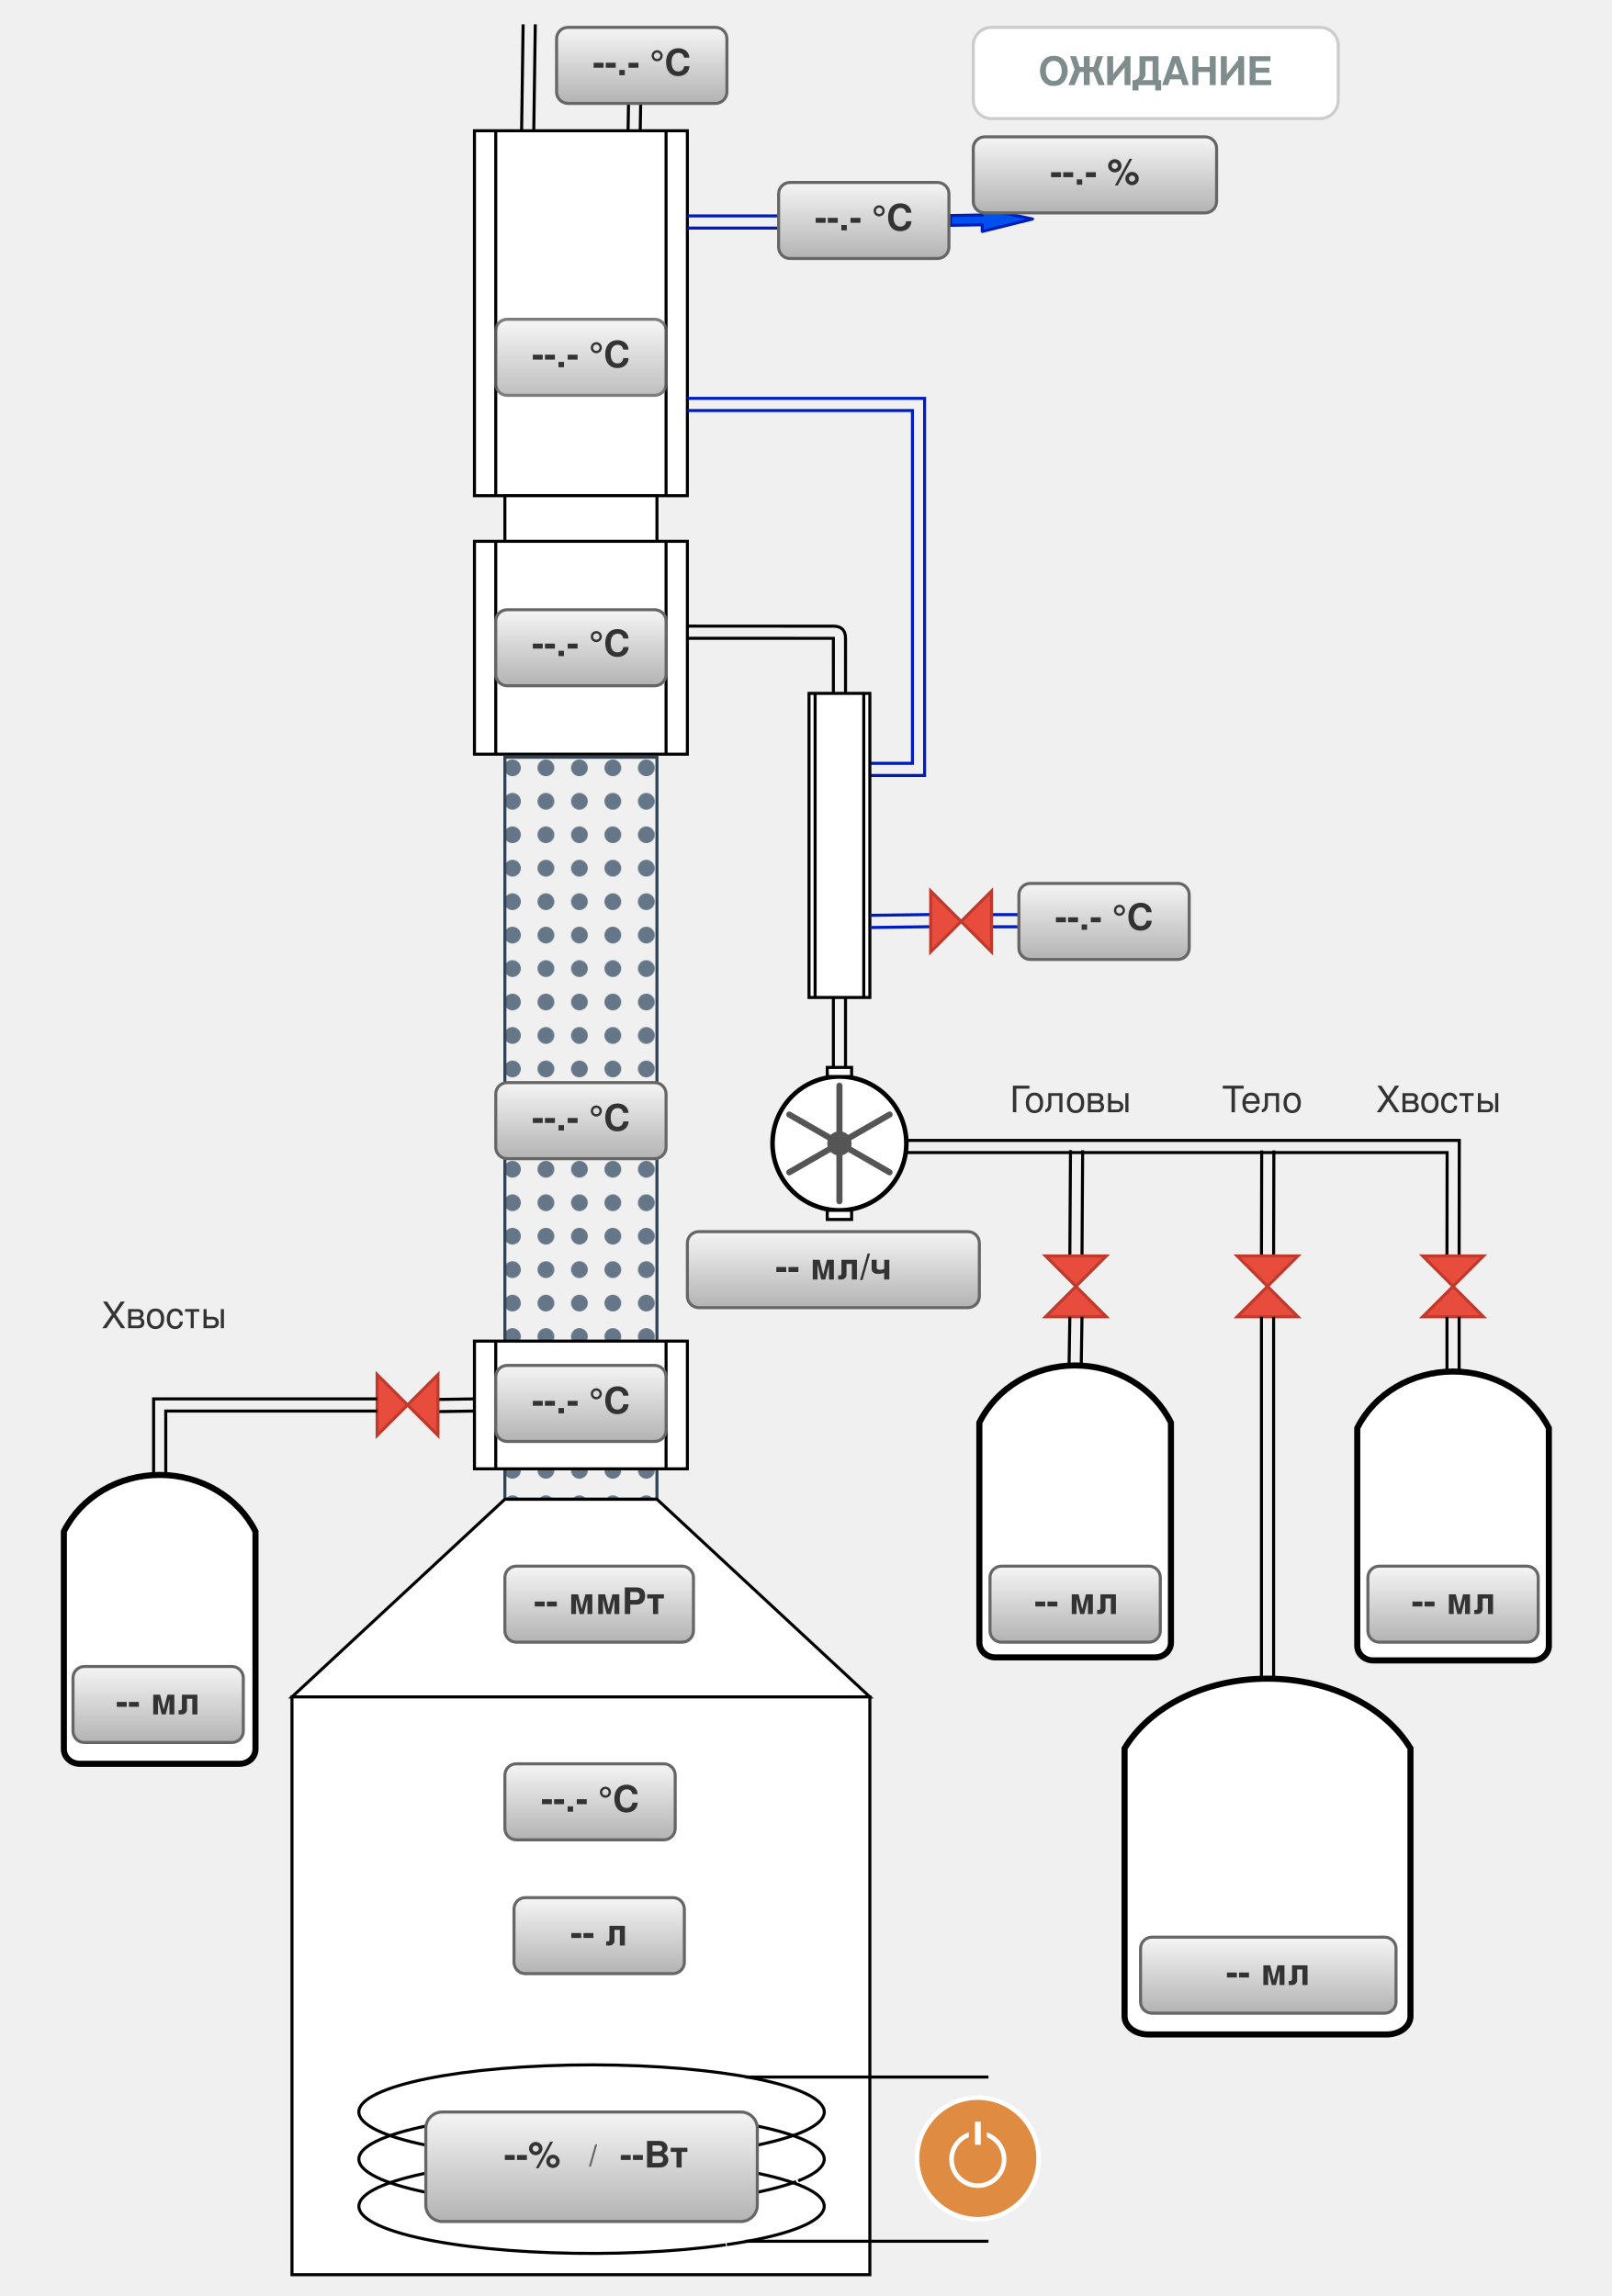
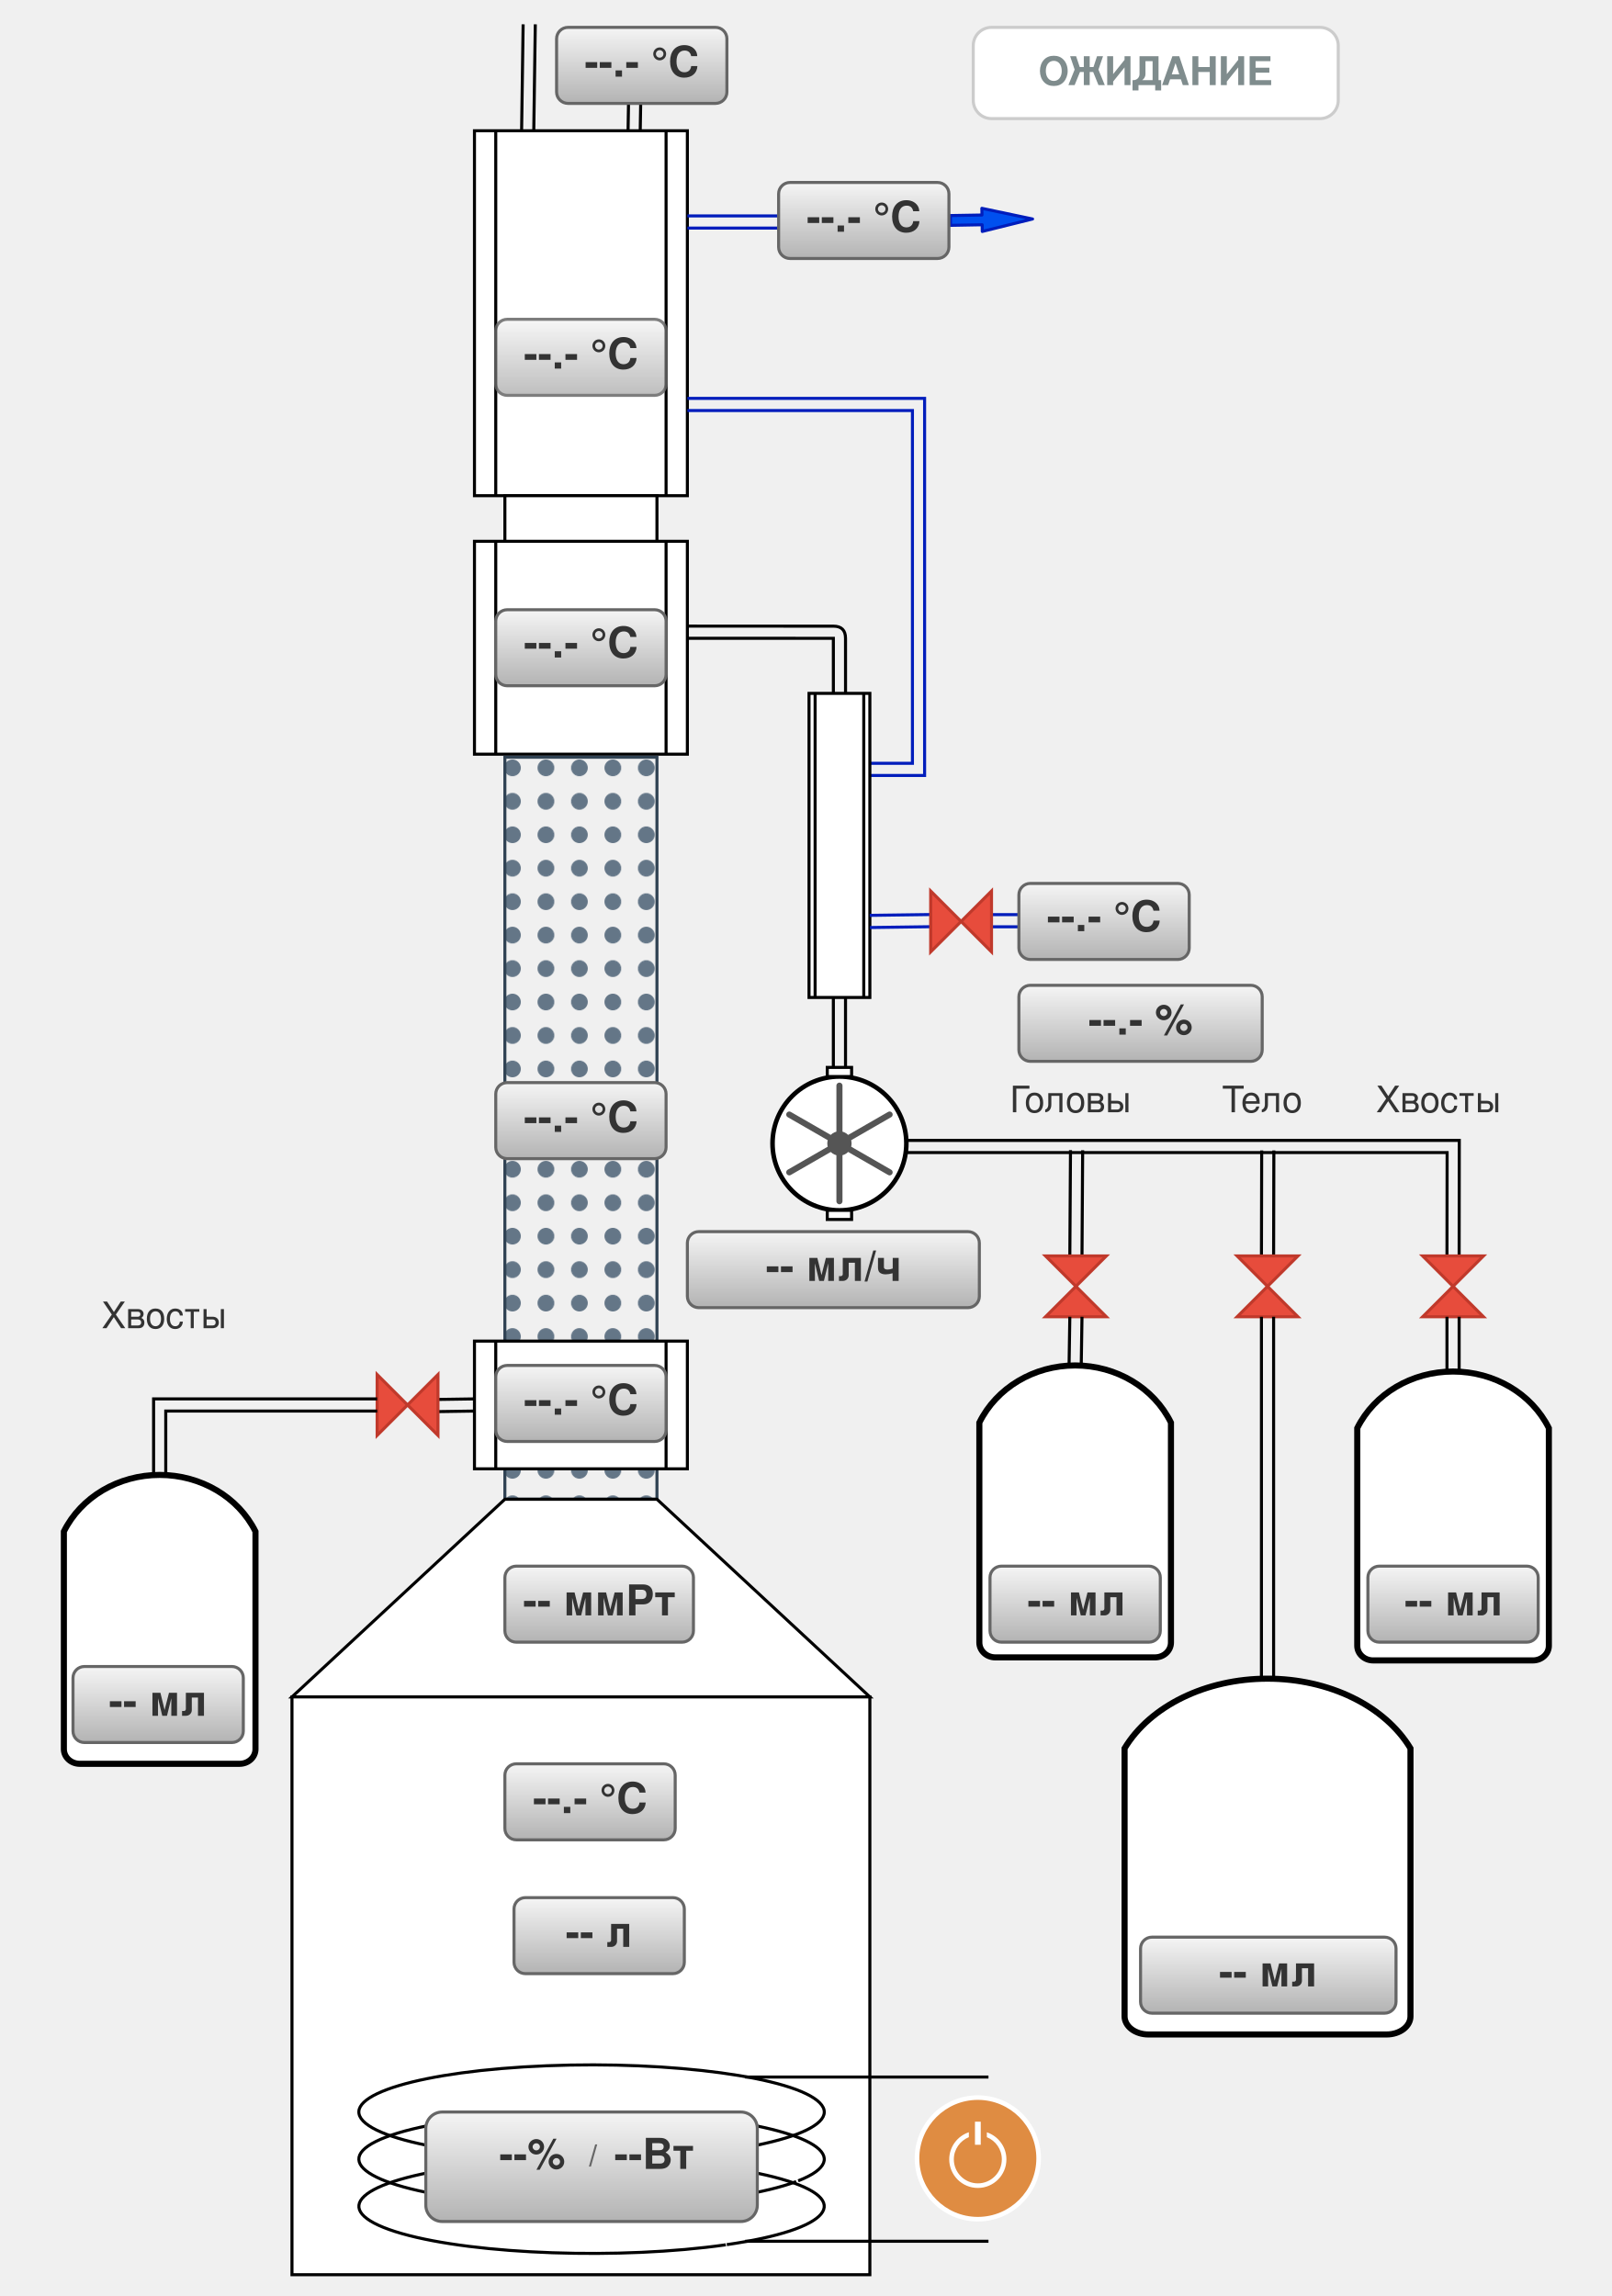
<svg xmlns="http://www.w3.org/2000/svg" viewBox="-20 -5 530 755" width="530" height="755" preserveAspectRatio="xMidYMid meet">
  <defs>
    <linearGradient id="grad-indicator" x1="0%" y1="0%" x2="0%" y2="100%">
      <stop offset="0%" style="stop-color:#f5f5f5;stop-opacity:1" />
      <stop offset="100%" style="stop-color:#b3b3b3;stop-opacity:1" />
    </linearGradient>
    <pattern id="dots-packing" patternUnits="userSpaceOnUse" width="11" height="11">
      <circle cx="5.5" cy="5.5" r="2.75" fill="#647687" />
    </pattern>
    <linearGradient id="grad-metal" x1="0%" y1="0%" x2="100%" y2="0%">
      <stop offset="0%" style="stop-color:#bdc3c7;stop-opacity:1" />
      <stop offset="50%" style="stop-color:#ecf0f1;stop-opacity:1" />
      <stop offset="100%" style="stop-color:#bdc3c7;stop-opacity:1" />
    </linearGradient>
  </defs>
  <style>
    .indicator { fill: url(#grad-indicator); stroke: #666; stroke-width: 1; }
-     .indicator-text { font-family: 'Segoe UI', Helvetica, sans-serif; font-size: 12px; font-weight: bold; text-anchor: middle; dominant-baseline: central; fill: #333; }
+     .indicator-text { font-family: 'Segoe UI', Helvetica, sans-serif; font-size: 14px; font-weight: bold; text-anchor: middle; dominant-baseline: central; fill: #333; }
    .label-text { font-family: 'Segoe UI', Helvetica, sans-serif; font-size: 12px; text-anchor: middle; dominant-baseline: central; fill: #333; }
    .struct { fill: #fff; stroke: #000; stroke-width: 1; }
    .struct-line { fill: none; stroke: #000; stroke-width: 1; }
    .pipe { fill: none; stroke: #000; stroke-width: 1; }
    .pipe-water { fill: none; stroke: #001dbc; stroke-width: 1; }
    .valve { fill: #fff; stroke: #000; stroke-width: 1; }
    .valve-open .valve { fill: #2ecc71; stroke: #27ae60; }
    .valve-closed .valve { fill: #e74c3c; stroke: #c0392b; }
    .jar { fill: #fff; stroke: #000; stroke-width: 2; }
    .drop { fill: #3498db; opacity: 0; transition: opacity 0.5s; }
    .condensing .drop { opacity: 0.7; }
  </style>
  <g id="zone-reflux">
    <rect x="136" y="38" width="70" height="120" class="struct" />
    <line x1="143" y1="38" x2="143" y2="158" class="struct-line" />
    <line x1="199" y1="38" x2="199" y2="158" class="struct-line" />
    <path d="M158,50 L162.71,63.33 C162.9,63.87 163,64.43 163,65 C163,66.33 162.47,67.6 161.54,68.54 C160.6,69.47 159.33,70 158,70 C156.67,70 155.4,69.47 154.46,68.54 C153.53,67.6 153,66.33 153,65 C153,64.43 153.1,63.87 153.29,63.33 Z" class="drop" />
    <path d="M162,132 L166.71,145.33 C166.9,145.87 167,146.43 167,147 C167,148.33 166.47,149.6 165.54,150.54 C164.6,151.47 163.33,152 162,152 C160.67,152 159.4,151.47 158.46,150.54 C157.53,149.6 157,148.33 157,147 C157,146.43 157.1,145.87 157.29,145.33 Z" class="drop" />
    <path d="M183,67 L187.71,80.33 C187.9,80.87 188,81.43 188,82 C188,83.33 187.47,84.6 186.54,85.54 C185.6,86.47 184.33,87 183,87 C181.67,87 180.4,86.47 179.46,85.54 C178.53,84.6 178,83.33 178,82 C178,81.43 178.1,80.87 178.29,80.33 Z" class="drop" />
    <path d="M183,108 L187.71,121.33 C187.9,121.87 188,122.43 188,123 C188,124.33 187.47,125.6 186.54,126.54 C185.6,127.47 184.33,128 183,128 C181.67,128 180.4,127.47 179.46,126.54 C178.53,125.6 178,124.33 178,123 C178,122.43 178.1,121.87 178.29,121.33 Z" class="drop" />
    <path d="M162,92 L166.71,105.33 C166.9,105.87 167,106.43 167,107 C167,108.33 166.47,109.6 165.54,110.54 C164.6,111.47 163.33,112 162,112 C160.67,112 159.4,111.47 158.46,110.54 C157.53,109.6 157,108.33 157,107 C157,106.43 157.1,105.87 157.29,105.33 Z" class="drop" />
  </g>
  <g id="zone-tsa">
    <path d="M186.5,38 L186.67,28 M190.67,28 L190.5,38" class="pipe" />
    <path d="M151.5,38 L152,3 M156,3 L155.5,38" class="pipe" />
  </g>
  <g id="zone-water">
    <path d="M206,66 L236,66 M236,70 L206,70" class="pipe-water" />
    <path d="M206,126 L284,126 L284,250 L266,250 M266,246 L280,246 L280,130 L206,130" class="pipe-water" />
    <path d="M302.86,65.7 L302.82,63.5 L319.5,67.01 L302.96,71.11 L302.92,68.91 L292.53,69.1 L292.47,65.88 Z" fill="#0050ef" stroke="#001dbc" stroke-linejoin="round" />
  </g>
  <rect x="146" y="158" width="50" height="18" class="struct" />
  <g id="zone-node">
    <rect x="136" y="173" width="70" height="70" class="struct" />
    <line x1="143" y1="173" x2="143" y2="243" class="struct-line" />
    <line x1="199" y1="173" x2="199" y2="243" class="struct-line" />
    <path d="M205.93,200.89 L254,200.9 Q258,200.9 258,204.9 L258.01,233 M254.01,233 L254,204.9 L205.93,204.89" class="pipe" />
  </g>
  <g id="zone-cooling">
    <rect x="246" y="223" width="20" height="100" class="struct" />
    <line x1="248" y1="223" x2="248" y2="323" class="struct-line" />
    <line x1="264" y1="223" x2="264" y2="323" class="struct-line" />
    <path d="M254,346 L254,323 M258,323 L258,346" class="pipe" />
    <path d="M265.97,296 L286.69,295.72 M286.75,299.72 L266.03,300" class="pipe-water" />
    <path d="M306,295.76 L327,295.76 M327,299.76 L306,299.76" class="pipe-water" />
  </g>
  <g id="zone-column">
    <rect x="146" y="244" width="50" height="244" fill="url(#dots-packing)" stroke="#314354" stroke-width="1" />
  </g>
  <g id="zone-neck">
    <rect x="136" y="436" width="70" height="42" class="struct" />
    <line x1="143" y1="436" x2="143" y2="478" class="struct-line" />
    <line x1="199" y1="436" x2="199" y2="478" class="struct-line" />
    <path d="M136.03,459 L122.77,459.2 M122.71,455.2 L135.97,455" class="pipe" />
  </g>
  <path d="M76,553 L146,488 L196,488 L266,553 Z" class="struct" />
  <g id="zone-cube">
    <rect x="76" y="553" width="190" height="190" class="struct" />
  </g>
  <g id="zone-heater">
    <path d="M241.8,712.37 C221.77,719.88 175.56,722.69 138.42,718.67 C101.28,714.64 87.18,705.29 106.89,697.75 C126.59,690.21 172.68,687.31 209.99,691.27 C247.3,695.23 261.8,704.55 242.43,712.13" fill="none" stroke="#000" stroke-width="1" />
    <path d="M218.65,733.16 C184.18,738.09 136.49,736.44 112.08,729.46 C87.68,722.48 95.78,712.82 130.19,707.86 C164.6,702.91 212.32,704.54 236.81,711.51 C261.3,718.47 253.31,728.14 218.96,733.11" fill="none" stroke="#000" stroke-width="1" />
    <path d="M188.7,704.73 C147.29,706.32 107.36,700.82 99.38,692.43 C91.41,684.05 118.39,675.94 159.73,674.29 C201.08,672.64 241.22,678.08 249.51,686.45 C257.79,694.82 231.11,702.97 189.83,704.69" fill="none" stroke="#000" stroke-width="1" />
    <line x1="225" y1="678" x2="305" y2="678" stroke="#000" stroke-width="1" />
    <line x1="225" y1="732" x2="305" y2="732" stroke="#000" stroke-width="1" />
    <g id="zone-power-btn" style="cursor:pointer">
      <circle cx="301.51" cy="704.74" r="20.25" fill="#df8c42" />
      <path d="M301.51,684 C290.06,684 280.75,693.29 280.75,704.74 C280.75,716.19 290.06,725.5 301.51,725.5 C312.94,725.5 322.25,716.19 322.25,704.74 C322.25,693.29 312.94,684 301.51,684 Z M301.51,685.51 C312.11,685.51 320.74,694.14 320.74,704.74 C320.74,715.34 312.11,723.99 301.51,723.99 C290.89,723.99 282.26,715.34 282.26,704.74 C282.26,694.14 290.89,685.51 301.51,685.51 Z M300.56,692.69 L300.56,700.27 L302.46,700.27 L302.46,692.69 Z M298.55,696.15 C294.82,697.4 292.1,700.91 292.1,705.06 C292.1,710.26 296.31,714.47 301.51,714.47 C306.69,714.47 310.9,710.26 310.9,705.06 C310.9,700.93 308.2,697.42 304.47,696.17 L304.47,697.77 C307.36,698.94 309.39,701.76 309.39,705.06 C309.39,709.42 305.86,712.96 301.51,712.96 C297.16,712.96 293.61,709.42 293.61,705.06 C293.61,701.76 295.67,698.94 298.55,697.77 Z" fill="#fff" />
    </g>
  </g>
  <path d="M455.75,408 L455.8,374 L254,374 L254,346 M258,346 L258,370 L459.8,370 L459.75,408" class="pipe" />
  <path d="M331.75,408 L331.97,373.21 M335.97,373.24 L335.75,408" class="pipe" />
  <path d="M394.75,408 L394.83,373.3 M398.83,373.31 L398.75,408" class="pipe" />
  <g id="zone-pump">
    <circle cx="256" cy="371" r="22" fill="#fff" stroke="#000" stroke-width="1.5" />
    <g fill="none" stroke="#555" stroke-width="2" stroke-linecap="round">
      <line x1="256" y1="371" x2="256" y2="352" />
      <line x1="256" y1="371" x2="272.5" y2="380.5" />
      <line x1="256" y1="371" x2="239.5" y2="380.5" />
      <line x1="256" y1="371" x2="272.5" y2="361.5" />
      <line x1="256" y1="371" x2="239.5" y2="361.5" />
      <line x1="256" y1="371" x2="256" y2="390" />
    </g>
    <circle cx="256" cy="371" r="4" fill="#555" stroke="none" />
    <rect x="252" y="346" width="8" height="3" fill="#fff" stroke="#000" stroke-width="1" />
    <rect x="252" y="393" width="8" height="3" fill="#fff" stroke="#000" stroke-width="1" />
  </g>
  <g id="svg-valve-water" class="valve-closed" transform="translate(0,0)">
    <path d="M104,447 L124,447 L114,457 Z" class="valve" transform="rotate(90,114,457)" />
    <path d="M104,467 L124,467 L114,457 Z" class="valve" transform="rotate(90,114,457)" />
  </g>
  <g id="svg-valve-heads" class="valve-closed">
    <path d="M286,288 L306,288 L296,298 Z" class="valve" transform="rotate(90,296,298)" />
    <path d="M286,308 L306,308 L296,298 Z" class="valve" transform="rotate(90,296,298)" />
  </g>
  <g id="svg-valve-uno" class="valve-closed">
    <path d="M323.75,408 L343.75,408 L333.75,418 Z" class="valve" transform="rotate(180,333.75,418)" />
    <path d="M323.75,428 L343.75,428 L333.75,418 Z" class="valve" transform="rotate(180,333.75,418)" />
  </g>
  <g id="svg-valve-body" class="valve-closed">
    <path d="M386.75,408 L406.75,408 L396.75,418 Z" class="valve" transform="rotate(180,396.75,418)" />
    <path d="M386.75,428 L406.75,428 L396.75,418 Z" class="valve" transform="rotate(180,396.75,418)" />
  </g>
  <g id="svg-valve-tails" class="valve-closed">
    <path d="M447.75,408 L467.75,408 L457.75,418 Z" class="valve" transform="rotate(180,457.75,418)" />
    <path d="M447.75,428 L467.75,428 L457.75,418 Z" class="valve" transform="rotate(180,457.75,418)" />
  </g>
  <path d="M335.75,428 L335.5,444 M331.5,444 L331.75,428" class="pipe" />
  <path d="M398.75,428 L398.75,547 M394.75,547 L394.75,428" class="pipe" />
  <path d="M459.75,428 L459.75,468 M455.75,468 L455.75,428" class="pipe" />
  <path d="M104,459 L34.5,459 L34.5,480 M30.5,480 L30.5,455 L104,455" class="pipe" />
  <g id="jar-heads">
    <path d="M285.5,465.75 C285.5,464.36 286.01,463.02 286.93,462.04 C287.85,461.05 289.09,460.5 290.39,460.5 L362.69,460.5 C374.15,466.14 381.5,478.45 381.5,492 C381.5,505.55 374.15,517.86 362.69,523.5 L290.39,523.5 C289.09,523.5 287.85,522.95 286.93,521.96 C286.01,520.98 285.5,519.64 285.5,518.25 L285.5,465.75 Z" class="jar" transform="rotate(270,333.5,492)" />
  </g>
  <g id="jar-body">
    <path d="M338.25,566.33 C338.25,564.26 338.88,562.26 339.99,560.79 C341.11,559.33 342.63,558.5 344.2,558.5 L432.33,558.5 C446.3,566.92 455.25,585.28 455.25,605.5 C455.25,625.72 446.3,644.08 432.33,652.5 L344.2,652.5 C342.63,652.5 341.11,651.67 339.99,650.21 C338.88,648.74 338.25,646.74 338.25,644.67 L338.25,566.33 Z" class="jar" transform="rotate(270,396.75,605.5)" />
  </g>
  <g id="jar-tails-right">
    <path d="M410.25,467.25 C410.25,464.35 412.41,462 415.08,462 L486.64,462 C497.98,467.64 505.25,479.95 505.25,493.5 C505.25,507.05 497.98,519.36 486.64,525 L415.08,525 C412.41,525 410.25,522.65 410.25,519.75 L410.25,467.25 Z" class="jar" transform="rotate(270,457.75,493.5)" />
  </g>
  <g id="jar-tails-left">
    <path d="M-15,501.25 C-15,498.35 -12.84,496 -10.17,496 L61.39,496 C72.73,501.64 80,513.95 80,527.5 C80,541.05 72.73,553.36 61.39,559 L-10.17,559 C-12.84,559 -15,556.65 -15,553.75 L-15,501.25 Z" class="jar" transform="rotate(270,32.5,527.5)" />
  </g>
  <text x="332" y="358" class="label-text">Головы</text>
  <text x="395" y="358" class="label-text">Тело</text>
  <text x="453" y="358" class="label-text">Хвосты</text>
  <text x="34" y="429" class="label-text">Хвосты</text>
  <g id="ind-temp-tsa">
    <rect x="163" y="4" width="56" height="25" rx="3.75" ry="3.75" class="indicator" />
    <text id="txt-temp-tsa" x="191" y="17" class="indicator-text">--.- °C</text>
  </g>
  <g id="ind-temp-water-out">
    <rect x="236" y="55" width="56" height="25" rx="3.75" ry="3.75" class="indicator" />
    <text id="txt-water-out" x="264" y="68" class="indicator-text">--.- °C</text>
  </g>
  <g id="ind-temp-node">
    <rect x="143" y="195.5" width="56" height="25" rx="3.75" ry="3.75" class="indicator" />
    <text id="txt-temp-node" x="171" y="208" class="indicator-text">--.- °C</text>
  </g>
  <g id="ind-temp-water-in">
    <rect x="315" y="285.5" width="56" height="25" rx="3.75" ry="3.75" class="indicator" />
    <text id="txt-water-in" x="343" y="298" class="indicator-text">--.- °C</text>
  </g>
  <g id="ind-temp-col-mid">
    <rect x="143" y="351" width="56" height="25" rx="3.75" ry="3.75" class="indicator" />
    <text id="txt-temp-col-mid" x="171" y="364" class="indicator-text">--.- °C</text>
  </g>
  <g id="ind-pump-speed">
    <rect x="206" y="400" width="96" height="25" rx="3.75" ry="3.75" class="indicator" />
    <text id="txt-pump-speed" x="254" y="413" class="indicator-text">-- мл/ч</text>
  </g>
  <g id="ind-temp-neck">
    <rect x="143" y="444" width="56" height="25" rx="3.75" ry="3.75" class="indicator" />
    <text id="txt-temp-col-top" x="171" y="457" class="indicator-text">--.- °C</text>
  </g>
  <g id="ind-pressure-cube">
    <rect x="146" y="510" width="62" height="25" rx="3.75" ry="3.75" class="indicator" />
    <text id="txt-pressure-cube" x="177" y="523" class="indicator-text">-- ммРт</text>
  </g>
  <g id="ind-temp-cube">
    <rect x="146" y="575" width="56" height="25" rx="3.75" ry="3.75" class="indicator" />
    <text id="txt-temp-cube" x="174" y="588" class="indicator-text">--.- °C</text>
  </g>
  <g id="ind-volume-cube">
    <rect x="149" y="619" width="56" height="25" rx="3.75" ry="3.75" class="indicator" />
    <text id="txt-volume-cube" x="177" y="632" class="indicator-text">-- л</text>
  </g>
  <g id="ind-power">
    <rect x="120" y="689.5" width="109" height="36" rx="5.4" ry="5.4" class="indicator" />
    <text id="txt-power-set" x="155" y="705" class="indicator-text">--%</text>
    <text x="175" y="705" class="indicator-text" style="fill:#666;font-size:10px">/</text>
    <text id="txt-power-actual" x="195" y="705" class="indicator-text">--Вт</text>
  </g>
  <g id="ind-volume-heads">
    <rect x="305.5" y="510" width="56" height="25" rx="3.75" ry="3.75" class="indicator" />
    <text id="txt-volume-heads" x="334" y="523" class="indicator-text">-- мл</text>
  </g>
  <g id="ind-volume-body-small">
    <rect x="429.75" y="510" width="56" height="25" rx="3.75" ry="3.75" class="indicator" />
    <text id="txt-volume-tails-right" x="458" y="523" class="indicator-text">-- мл</text>
  </g>
  <g id="ind-volume-body">
    <rect x="355" y="632" width="84" height="25" rx="3.75" ry="3.75" class="indicator" />
    <text id="txt-volume-body" x="397" y="645" class="indicator-text">-- мл</text>
  </g>
  <g id="ind-volume-tails">
    <rect x="4" y="543" width="56" height="25" rx="3.75" ry="3.75" class="indicator" />
    <text id="txt-volume-tails" x="32" y="556" class="indicator-text">-- мл</text>
  </g>
  <g id="ind-phase">
    <rect x="300" y="4" width="120" height="30" rx="6" ry="6" fill="#fff" stroke="#ccc" stroke-width="1" />
    <text id="txt-phase" x="360" y="20" class="indicator-text" style="font-size:13px;fill:#7f8c8d">ОЖИДАНИЕ</text>
  </g>
  <g id="ind-abv">
-     <rect x="300" y="40" width="80" height="25" rx="3.75" ry="3.75" class="indicator" />
-     <text id="txt-abv" x="340" y="53" class="indicator-text">--.- %</text>
+     <rect x="315" y="319" width="80" height="25" rx="3.75" ry="3.75" class="indicator" />
+     <text id="txt-abv" x="355" y="332" class="indicator-text">--.- %</text>
  </g>
  <g id="ind-temp-reflux">
    <rect x="143" y="100" width="56" height="25" rx="3.75" ry="3.75" class="indicator" style="opacity:0.85" />
    <text id="txt-temp-reflux" x="171" y="113" class="indicator-text">--.- °C</text>
  </g>
  <g id="svg-heater" />
  <g id="anim-vapor" />
  <g id="anim-water-flow" />
  <g id="anim-condensate" />
  <rect id="anim-liquid-level" x="76" y="553" width="190" height="0" fill="#3498db" opacity="0.2" pointer-events="none" />
  <circle id="drop-heads" cx="334" cy="444" r="3" class="drop" style="opacity:0" />
  <circle id="drop-uno" cx="397" cy="444" r="3" class="drop" style="opacity:0" />
  <circle id="drop-tails" cx="458" cy="444" r="3" class="drop" style="opacity:0" />
  <rect id="anim-liquid-heads" x="286" y="0" width="96" height="0" fill="#e74c3c" opacity="0.2" pointer-events="none" />
  <rect id="anim-liquid-body" x="339" y="0" width="117" height="0" fill="#2ecc71" opacity="0.2" pointer-events="none" />
  <rect id="anim-liquid-tails" x="411" y="0" width="95" height="0" fill="#9b59b6" opacity="0.2" pointer-events="none" />
</svg>
